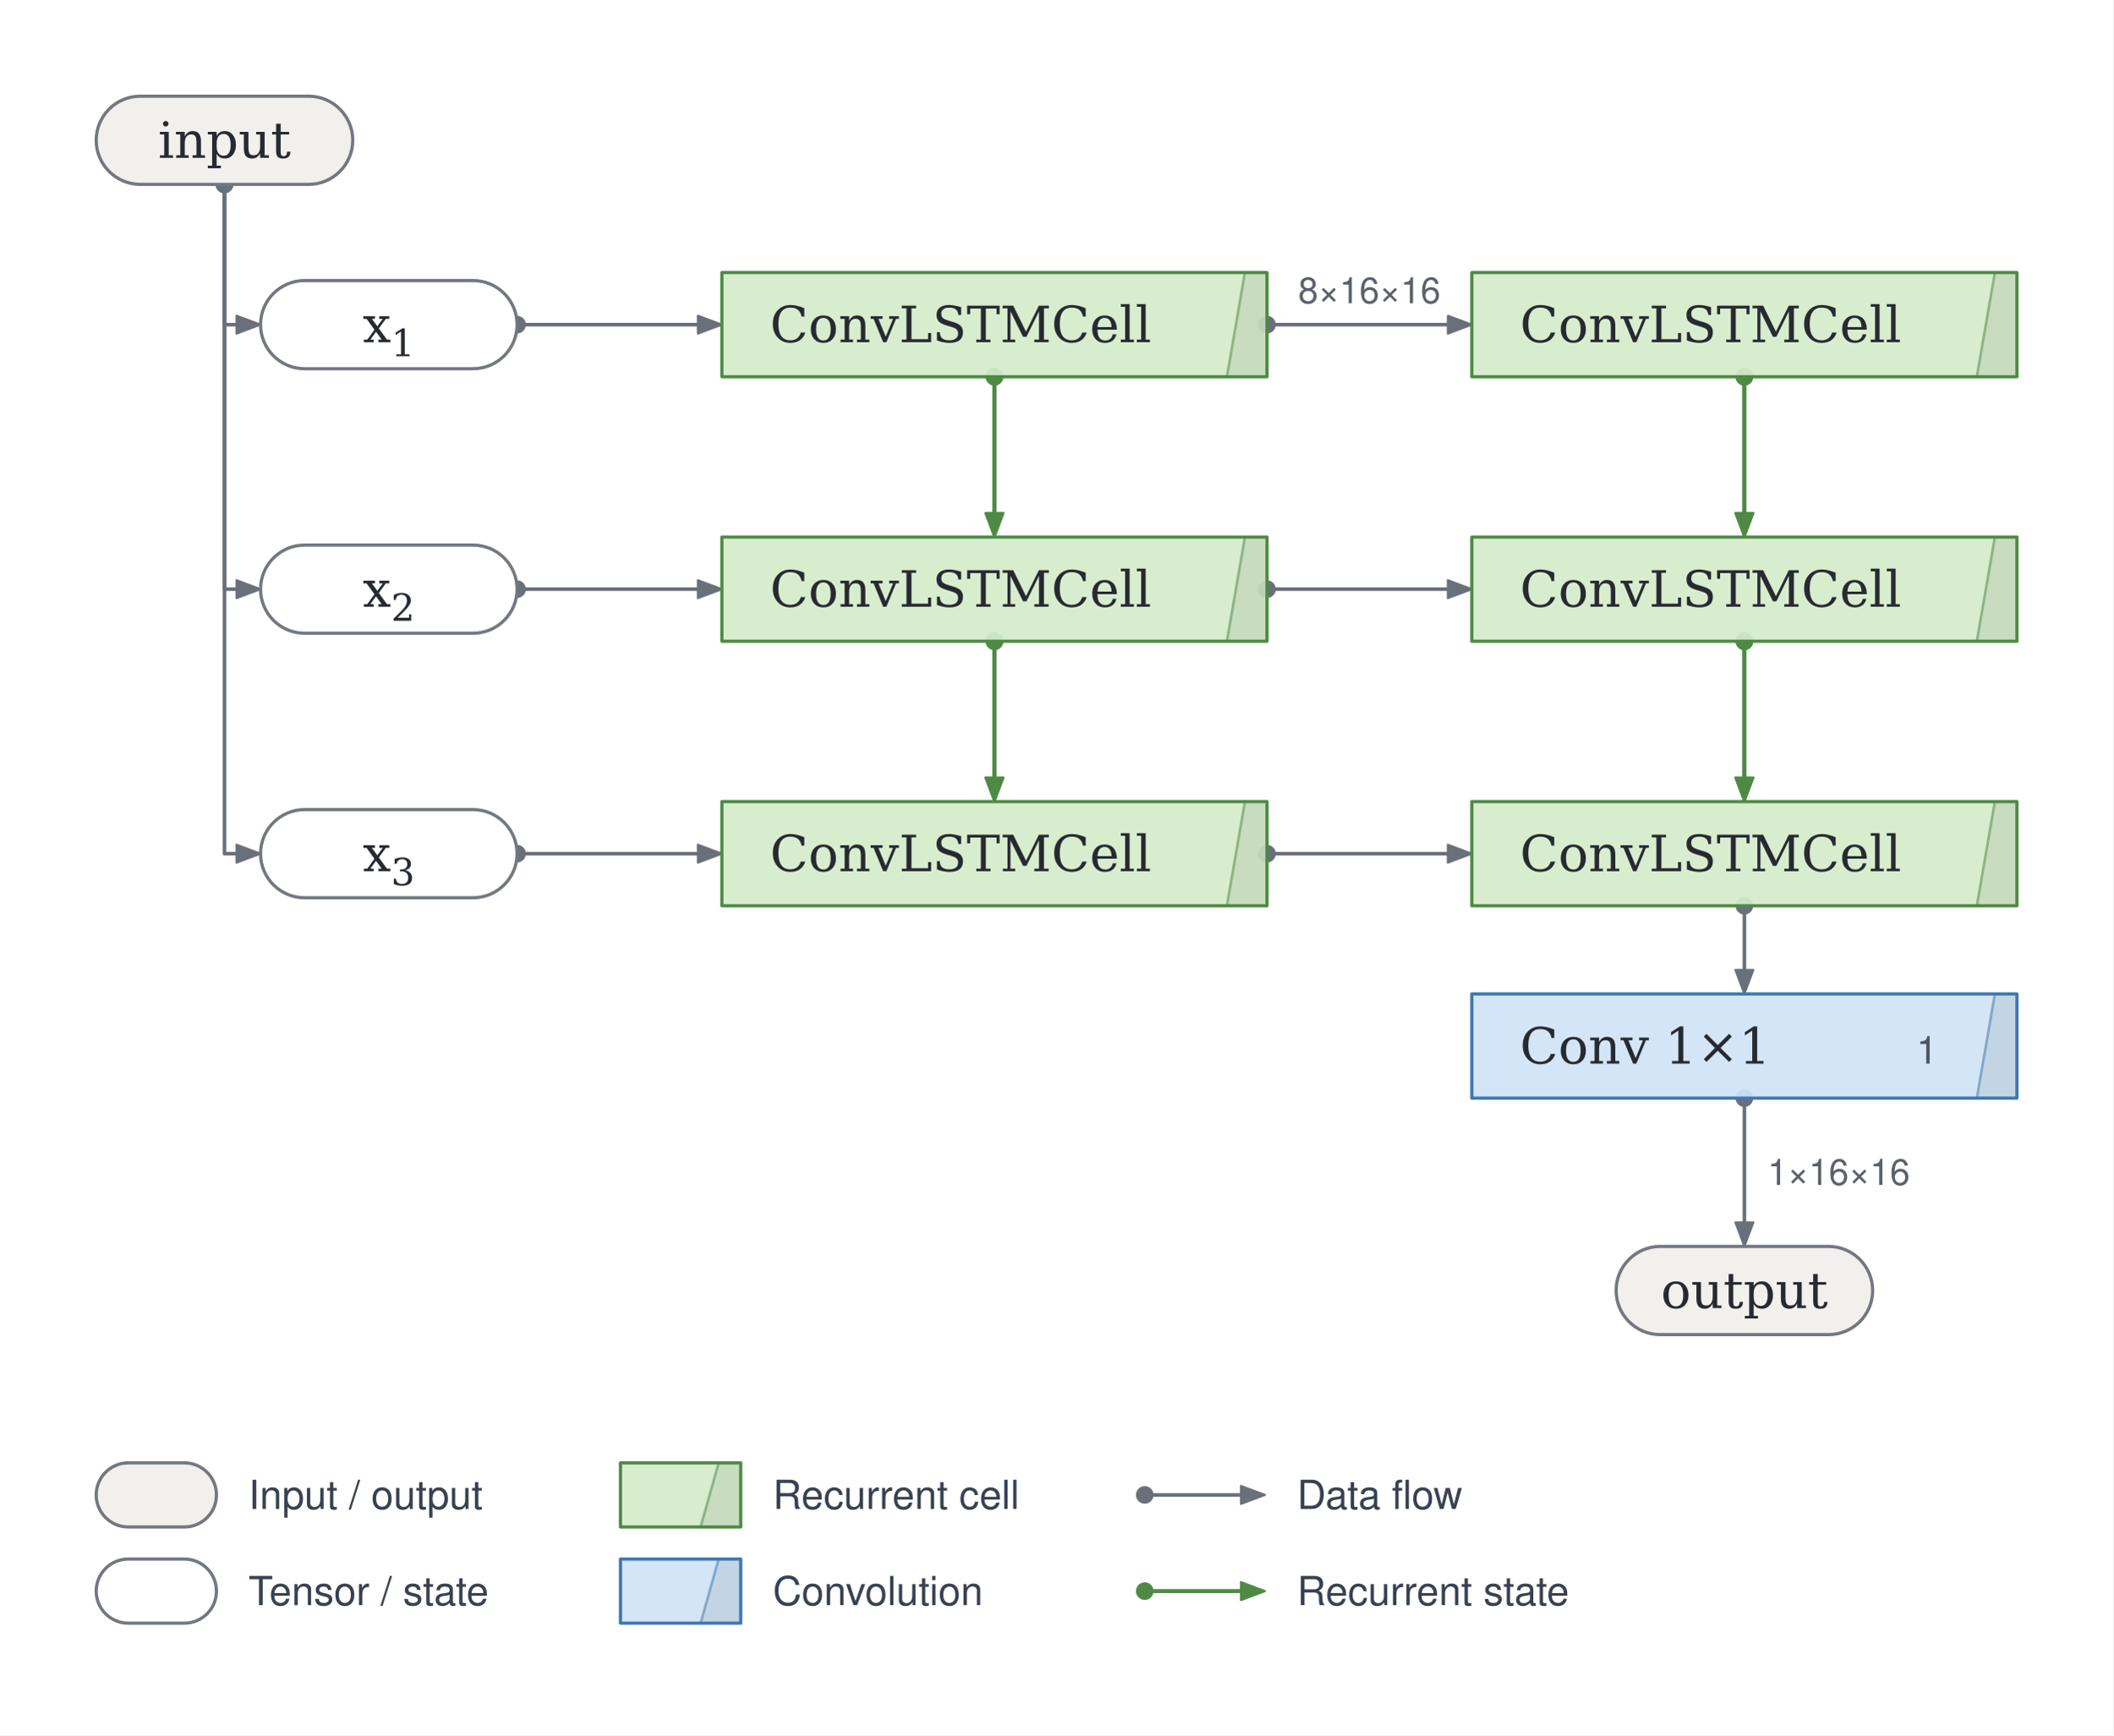
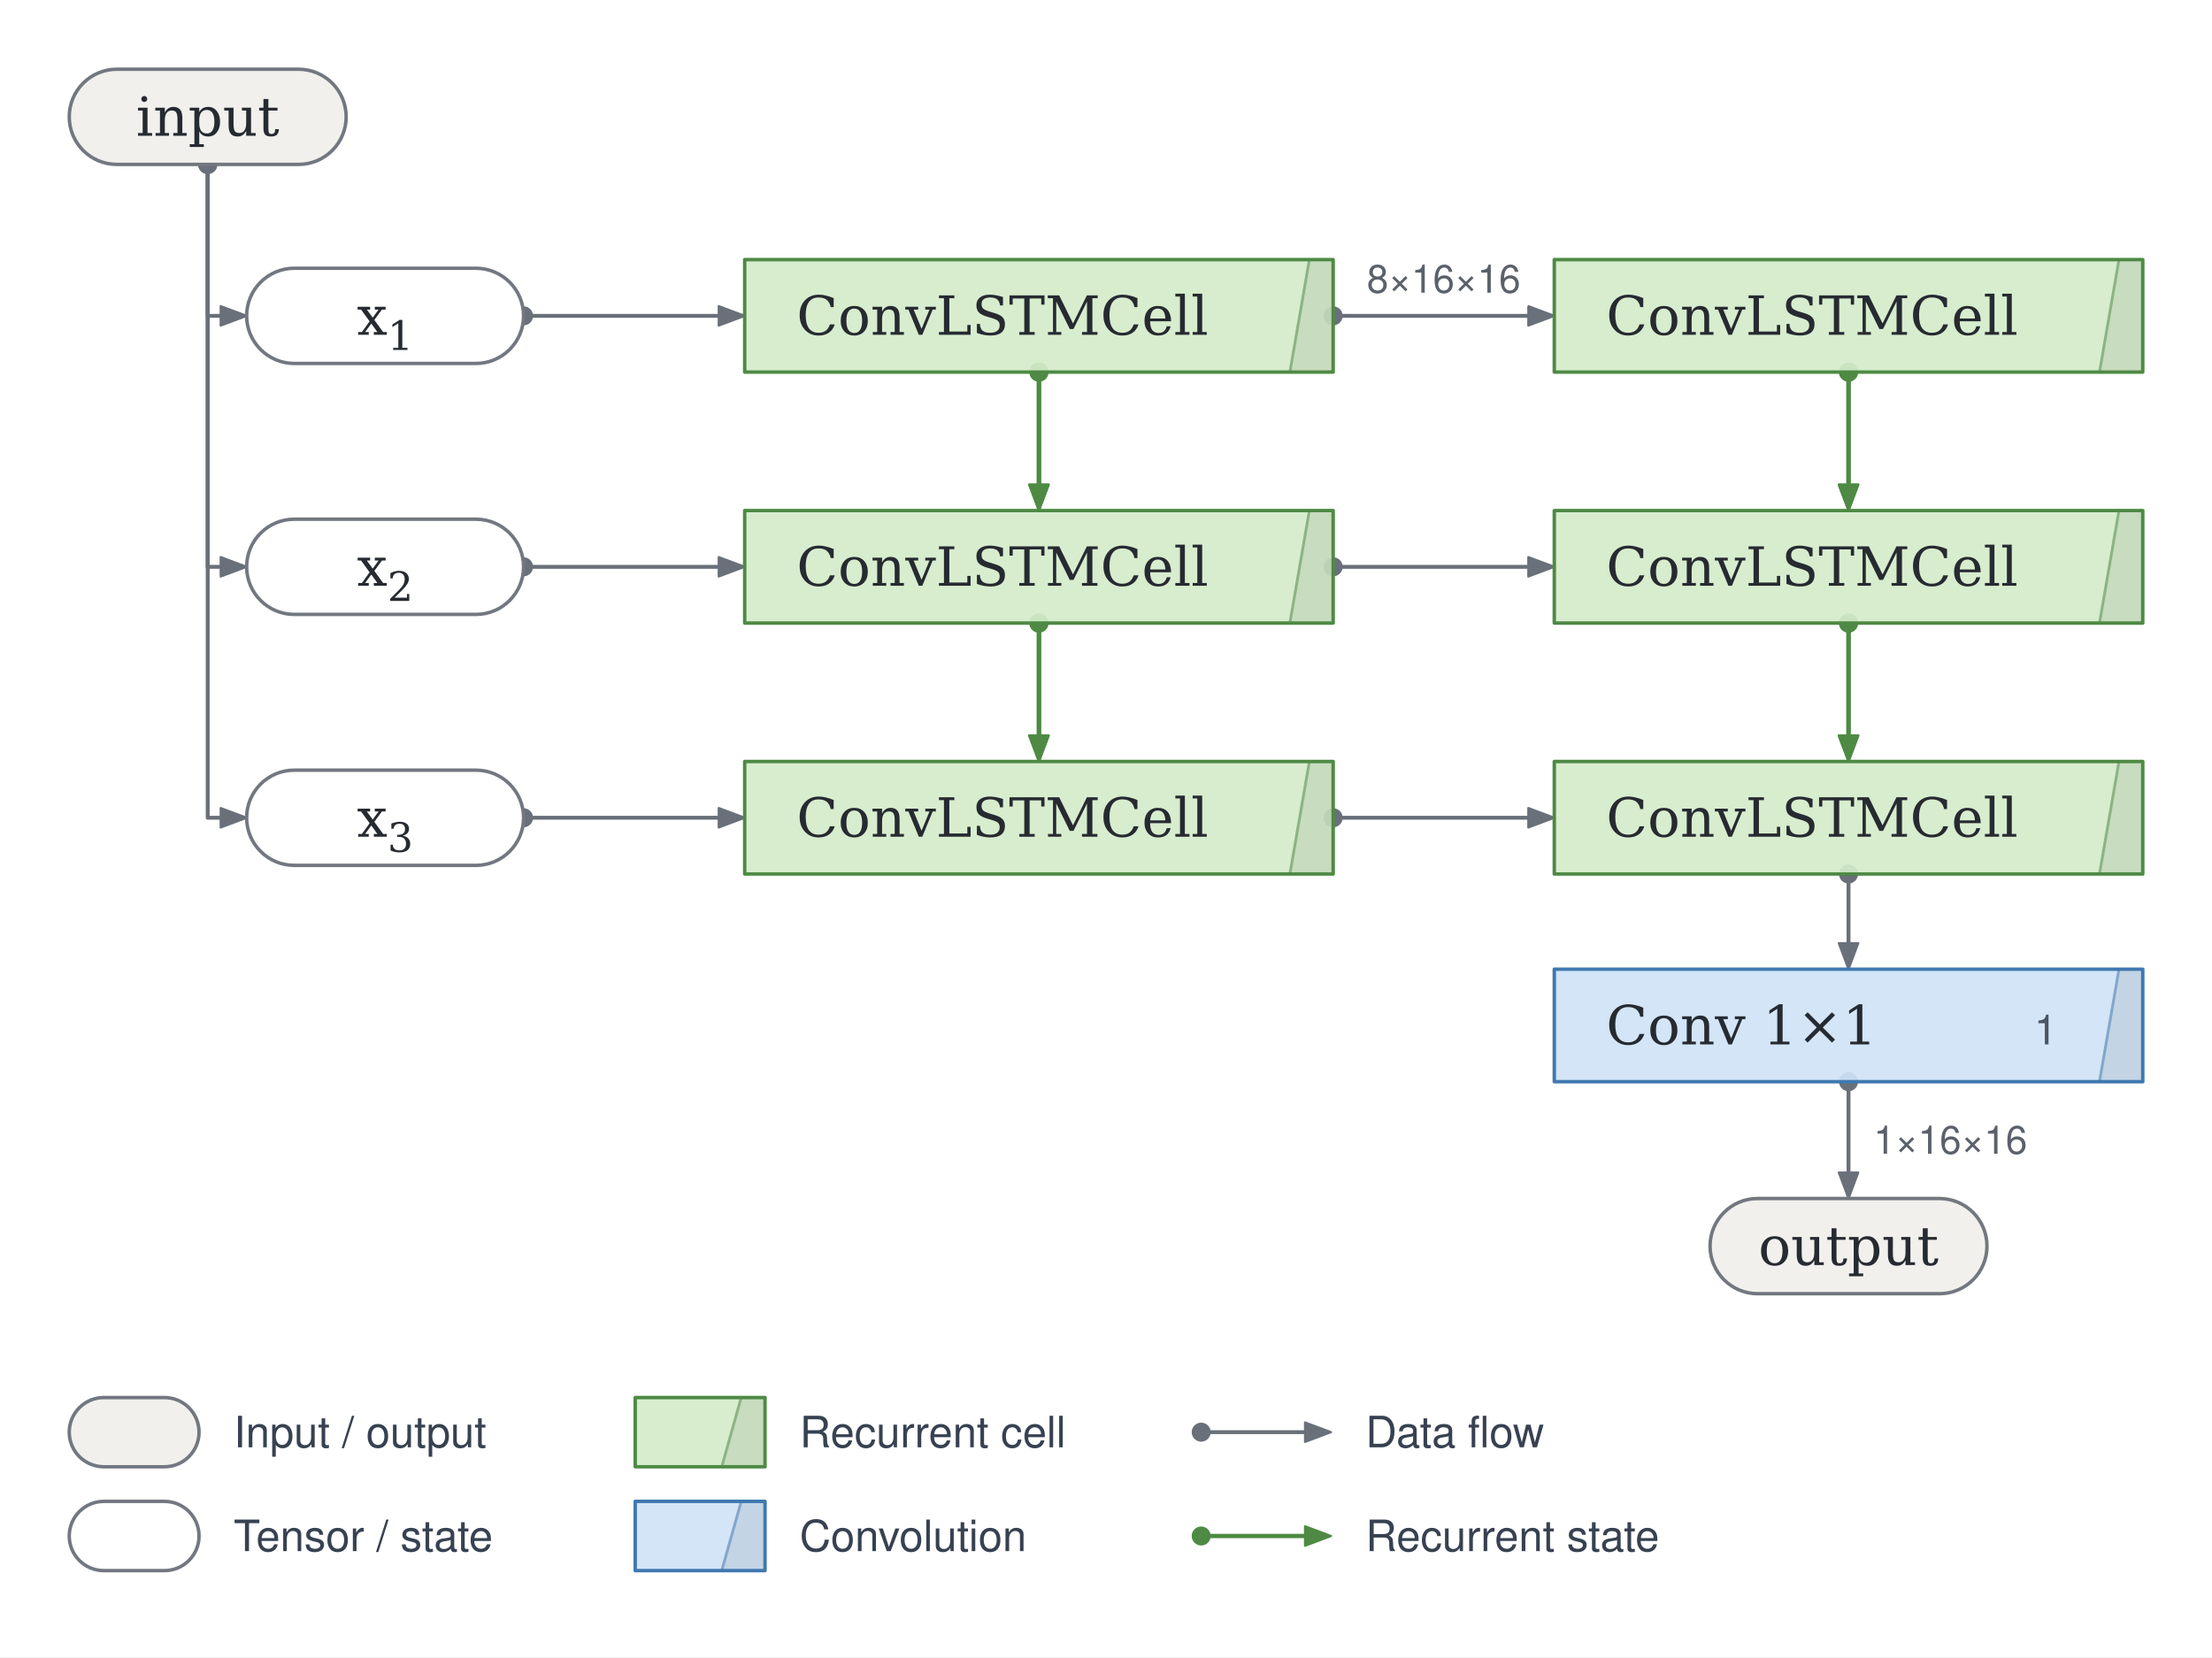
- <svg xmlns="http://www.w3.org/2000/svg" width="527.2" height="433" viewBox="0 0 527.2 433" role="img">
-   <rect x="0" y="0" width="527.2" height="433" fill="#ffffff" />
+ <svg xmlns="http://www.w3.org/2000/svg" width="511.2" height="383" viewBox="0 0 511.2 383" role="img">
+   <rect x="0" y="0" width="511.2" height="383" fill="#ffffff" />
  <g class="tg-groups">
  </g>
  <g class="tg-edges">
    <g class="tg-edge tg-edge-data">
-       <polyline points="316.1,81 361.8,81" fill="none" stroke="#6a707a" stroke-width="0.9" stroke-linejoin="round" />
-       <polygon points="367.2,81 361.2,83.25 361.2,78.75" fill="#6a707a" stroke="#6a707a" stroke-width="0.5" stroke-linejoin="round" />
-       <circle cx="316.1" cy="81" r="2.2" fill="#6a707a" />
-     </g>
-     <g class="tg-edge tg-edge-state">
-       <polyline points="248.1,94 248.1,128.6" fill="none" stroke="#4e8a44" stroke-width="1" stroke-linejoin="round" />
-       <polygon points="248.1,134 245.85,128 250.35,128" fill="#4e8a44" stroke="#4e8a44" stroke-width="0.5" stroke-linejoin="round" />
-       <circle cx="248.1" cy="94" r="2.2" fill="#4e8a44" />
-     </g>
-     <g class="tg-edge tg-edge-state">
-       <polyline points="248.1,94 248.1,128.6" fill="none" stroke="#4e8a44" stroke-width="1" stroke-linejoin="round" />
-       <polygon points="248.1,134 245.85,128 250.35,128" fill="#4e8a44" stroke="#4e8a44" stroke-width="0.5" stroke-linejoin="round" />
-       <circle cx="248.1" cy="94" r="2.2" fill="#4e8a44" />
-     </g>
-     <g class="tg-edge tg-edge-data">
-       <polyline points="316.1,147 361.8,147" fill="none" stroke="#6a707a" stroke-width="0.9" stroke-linejoin="round" />
-       <polygon points="367.2,147 361.2,149.25 361.2,144.75" fill="#6a707a" stroke="#6a707a" stroke-width="0.5" stroke-linejoin="round" />
-       <circle cx="316.1" cy="147" r="2.2" fill="#6a707a" />
-     </g>
-     <g class="tg-edge tg-edge-state">
-       <polyline points="435.2,94 435.2,128.6" fill="none" stroke="#4e8a44" stroke-width="1" stroke-linejoin="round" />
-       <polygon points="435.2,134 432.95,128 437.45,128" fill="#4e8a44" stroke="#4e8a44" stroke-width="0.5" stroke-linejoin="round" />
-       <circle cx="435.2" cy="94" r="2.2" fill="#4e8a44" />
-     </g>
-     <g class="tg-edge tg-edge-state">
-       <polyline points="435.2,94 435.2,128.6" fill="none" stroke="#4e8a44" stroke-width="1" stroke-linejoin="round" />
-       <polygon points="435.2,134 432.95,128 437.45,128" fill="#4e8a44" stroke="#4e8a44" stroke-width="0.5" stroke-linejoin="round" />
-       <circle cx="435.2" cy="94" r="2.2" fill="#4e8a44" />
-     </g>
-     <g class="tg-edge tg-edge-state">
-       <polyline points="248.1,160 248.1,194.6" fill="none" stroke="#4e8a44" stroke-width="1" stroke-linejoin="round" />
-       <polygon points="248.1,200 245.85,194 250.35,194" fill="#4e8a44" stroke="#4e8a44" stroke-width="0.5" stroke-linejoin="round" />
-       <circle cx="248.1" cy="160" r="2.2" fill="#4e8a44" />
-     </g>
-     <g class="tg-edge tg-edge-state">
-       <polyline points="248.1,160 248.1,194.6" fill="none" stroke="#4e8a44" stroke-width="1" stroke-linejoin="round" />
-       <polygon points="248.1,200 245.85,194 250.35,194" fill="#4e8a44" stroke="#4e8a44" stroke-width="0.5" stroke-linejoin="round" />
-       <circle cx="248.1" cy="160" r="2.2" fill="#4e8a44" />
-     </g>
-     <g class="tg-edge tg-edge-data">
-       <polyline points="316.1,213 361.8,213" fill="none" stroke="#6a707a" stroke-width="0.9" stroke-linejoin="round" />
-       <polygon points="367.2,213 361.2,215.25 361.2,210.75" fill="#6a707a" stroke="#6a707a" stroke-width="0.5" stroke-linejoin="round" />
-       <circle cx="316.1" cy="213" r="2.2" fill="#6a707a" />
-     </g>
-     <g class="tg-edge tg-edge-state">
-       <polyline points="435.2,160 435.2,194.6" fill="none" stroke="#4e8a44" stroke-width="1" stroke-linejoin="round" />
-       <polygon points="435.2,200 432.95,194 437.45,194" fill="#4e8a44" stroke="#4e8a44" stroke-width="0.5" stroke-linejoin="round" />
-       <circle cx="435.2" cy="160" r="2.2" fill="#4e8a44" />
-     </g>
-     <g class="tg-edge tg-edge-state">
-       <polyline points="435.2,160 435.2,194.6" fill="none" stroke="#4e8a44" stroke-width="1" stroke-linejoin="round" />
-       <polygon points="435.2,200 432.95,194 437.45,194" fill="#4e8a44" stroke="#4e8a44" stroke-width="0.5" stroke-linejoin="round" />
-       <circle cx="435.2" cy="160" r="2.2" fill="#4e8a44" />
-     </g>
-     <g class="tg-edge tg-edge-data">
-       <polyline points="129,81 174.7,81" fill="none" stroke="#6a707a" stroke-width="0.9" stroke-linejoin="round" />
-       <polygon points="180.1,81 174.1,83.25 174.1,78.75" fill="#6a707a" stroke="#6a707a" stroke-width="0.5" stroke-linejoin="round" />
-       <circle cx="129" cy="81" r="2.2" fill="#6a707a" />
-     </g>
-     <g class="tg-edge tg-edge-data">
-       <polyline points="129,147 174.7,147" fill="none" stroke="#6a707a" stroke-width="0.9" stroke-linejoin="round" />
-       <polygon points="180.1,147 174.1,149.25 174.1,144.75" fill="#6a707a" stroke="#6a707a" stroke-width="0.5" stroke-linejoin="round" />
-       <circle cx="129" cy="147" r="2.2" fill="#6a707a" />
-     </g>
-     <g class="tg-edge tg-edge-data">
-       <polyline points="129,213 174.7,213" fill="none" stroke="#6a707a" stroke-width="0.9" stroke-linejoin="round" />
-       <polygon points="180.1,213 174.1,215.25 174.1,210.75" fill="#6a707a" stroke="#6a707a" stroke-width="0.5" stroke-linejoin="round" />
-       <circle cx="129" cy="213" r="2.2" fill="#6a707a" />
-     </g>
-     <g class="tg-edge tg-edge-data">
-       <polyline points="435.2,226 435.2,242.6" fill="none" stroke="#6a707a" stroke-width="0.9" stroke-linejoin="round" />
-       <polygon points="435.2,248 432.95,242 437.45,242" fill="#6a707a" stroke="#6a707a" stroke-width="0.5" stroke-linejoin="round" />
-       <circle cx="435.2" cy="226" r="2.2" fill="#6a707a" />
-     </g>
-     <g class="tg-edge tg-edge-data">
-       <polyline points="435.2,274 435.2,305.6" fill="none" stroke="#6a707a" stroke-width="0.9" stroke-linejoin="round" />
-       <polygon points="435.2,311 432.95,305 437.45,305" fill="#6a707a" stroke="#6a707a" stroke-width="0.5" stroke-linejoin="round" />
-       <circle cx="435.2" cy="274" r="2.2" fill="#6a707a" />
-     </g>
-     <g class="tg-edge tg-edge-data">
-       <polyline points="56,46 56,68 56,81 59.6,81" fill="none" stroke="#6a707a" stroke-width="0.9" stroke-linejoin="round" />
-       <polygon points="65,81 59,83.25 59,78.75" fill="#6a707a" stroke="#6a707a" stroke-width="0.5" stroke-linejoin="round" />
-       <circle cx="56" cy="46" r="2.2" fill="#6a707a" />
-     </g>
-     <g class="tg-edge tg-edge-data">
-       <polyline points="56,46 56,68 56,147 59.6,147" fill="none" stroke="#6a707a" stroke-width="0.9" stroke-linejoin="round" />
-       <polygon points="65,147 59,149.25 59,144.75" fill="#6a707a" stroke="#6a707a" stroke-width="0.5" stroke-linejoin="round" />
-       <circle cx="56" cy="46" r="2.2" fill="#6a707a" />
-     </g>
-     <g class="tg-edge tg-edge-data">
-       <polyline points="56,46 56,68 56,213 59.6,213" fill="none" stroke="#6a707a" stroke-width="0.9" stroke-linejoin="round" />
-       <polygon points="65,213 59,215.25 59,210.75" fill="#6a707a" stroke="#6a707a" stroke-width="0.5" stroke-linejoin="round" />
-       <circle cx="56" cy="46" r="2.2" fill="#6a707a" />
-     </g>
-     <g class="tg-edge tg-edge-data">
-       <polyline points="285.6,373 310.2,373" fill="none" stroke="#6a707a" stroke-width="0.9" stroke-linejoin="round" />
-       <polygon points="315.6,373 309.6,375.25 309.6,370.75" fill="#6a707a" stroke="#6a707a" stroke-width="0.5" stroke-linejoin="round" />
-       <circle cx="285.6" cy="373" r="2.2" fill="#6a707a" />
-     </g>
-     <g class="tg-edge tg-edge-state">
-       <polyline points="285.6,397 310.2,397" fill="none" stroke="#4e8a44" stroke-width="1" stroke-linejoin="round" />
-       <polygon points="315.6,397 309.6,399.25 309.6,394.75" fill="#4e8a44" stroke="#4e8a44" stroke-width="0.5" stroke-linejoin="round" />
-       <circle cx="285.6" cy="397" r="2.2" fill="#4e8a44" />
+       <polyline points="308.1,73 353.8,73" fill="none" stroke="#6a707a" stroke-width="0.9" stroke-linejoin="round" />
+       <polygon points="359.2,73 353.2,75.25 353.2,70.75" fill="#6a707a" stroke="#6a707a" stroke-width="0.5" stroke-linejoin="round" />
+       <circle cx="308.1" cy="73" r="2.2" fill="#6a707a" />
+     </g>
+     <g class="tg-edge tg-edge-state">
+       <polyline points="240.1,86 240.1,112.6" fill="none" stroke="#4e8a44" stroke-width="1" stroke-linejoin="round" />
+       <polygon points="240.1,118 237.85,112 242.35,112" fill="#4e8a44" stroke="#4e8a44" stroke-width="0.5" stroke-linejoin="round" />
+       <circle cx="240.1" cy="86" r="2.2" fill="#4e8a44" />
+     </g>
+     <g class="tg-edge tg-edge-state">
+       <polyline points="240.1,86 240.1,112.6" fill="none" stroke="#4e8a44" stroke-width="1" stroke-linejoin="round" />
+       <polygon points="240.1,118 237.85,112 242.35,112" fill="#4e8a44" stroke="#4e8a44" stroke-width="0.5" stroke-linejoin="round" />
+       <circle cx="240.1" cy="86" r="2.2" fill="#4e8a44" />
+     </g>
+     <g class="tg-edge tg-edge-data">
+       <polyline points="308.1,131 353.8,131" fill="none" stroke="#6a707a" stroke-width="0.9" stroke-linejoin="round" />
+       <polygon points="359.2,131 353.2,133.25 353.2,128.75" fill="#6a707a" stroke="#6a707a" stroke-width="0.5" stroke-linejoin="round" />
+       <circle cx="308.1" cy="131" r="2.2" fill="#6a707a" />
+     </g>
+     <g class="tg-edge tg-edge-state">
+       <polyline points="427.2,86 427.2,112.6" fill="none" stroke="#4e8a44" stroke-width="1" stroke-linejoin="round" />
+       <polygon points="427.2,118 424.95,112 429.45,112" fill="#4e8a44" stroke="#4e8a44" stroke-width="0.5" stroke-linejoin="round" />
+       <circle cx="427.2" cy="86" r="2.2" fill="#4e8a44" />
+     </g>
+     <g class="tg-edge tg-edge-state">
+       <polyline points="427.2,86 427.2,112.6" fill="none" stroke="#4e8a44" stroke-width="1" stroke-linejoin="round" />
+       <polygon points="427.2,118 424.95,112 429.45,112" fill="#4e8a44" stroke="#4e8a44" stroke-width="0.5" stroke-linejoin="round" />
+       <circle cx="427.2" cy="86" r="2.2" fill="#4e8a44" />
+     </g>
+     <g class="tg-edge tg-edge-state">
+       <polyline points="240.1,144 240.1,170.6" fill="none" stroke="#4e8a44" stroke-width="1" stroke-linejoin="round" />
+       <polygon points="240.1,176 237.85,170 242.35,170" fill="#4e8a44" stroke="#4e8a44" stroke-width="0.5" stroke-linejoin="round" />
+       <circle cx="240.1" cy="144" r="2.2" fill="#4e8a44" />
+     </g>
+     <g class="tg-edge tg-edge-state">
+       <polyline points="240.1,144 240.1,170.6" fill="none" stroke="#4e8a44" stroke-width="1" stroke-linejoin="round" />
+       <polygon points="240.1,176 237.85,170 242.35,170" fill="#4e8a44" stroke="#4e8a44" stroke-width="0.5" stroke-linejoin="round" />
+       <circle cx="240.1" cy="144" r="2.2" fill="#4e8a44" />
+     </g>
+     <g class="tg-edge tg-edge-data">
+       <polyline points="308.1,189 353.8,189" fill="none" stroke="#6a707a" stroke-width="0.9" stroke-linejoin="round" />
+       <polygon points="359.2,189 353.2,191.25 353.2,186.75" fill="#6a707a" stroke="#6a707a" stroke-width="0.5" stroke-linejoin="round" />
+       <circle cx="308.1" cy="189" r="2.2" fill="#6a707a" />
+     </g>
+     <g class="tg-edge tg-edge-state">
+       <polyline points="427.2,144 427.2,170.6" fill="none" stroke="#4e8a44" stroke-width="1" stroke-linejoin="round" />
+       <polygon points="427.2,176 424.95,170 429.45,170" fill="#4e8a44" stroke="#4e8a44" stroke-width="0.5" stroke-linejoin="round" />
+       <circle cx="427.2" cy="144" r="2.2" fill="#4e8a44" />
+     </g>
+     <g class="tg-edge tg-edge-state">
+       <polyline points="427.2,144 427.2,170.6" fill="none" stroke="#4e8a44" stroke-width="1" stroke-linejoin="round" />
+       <polygon points="427.2,176 424.95,170 429.45,170" fill="#4e8a44" stroke="#4e8a44" stroke-width="0.5" stroke-linejoin="round" />
+       <circle cx="427.2" cy="144" r="2.2" fill="#4e8a44" />
+     </g>
+     <g class="tg-edge tg-edge-data">
+       <polyline points="121,73 166.7,73" fill="none" stroke="#6a707a" stroke-width="0.9" stroke-linejoin="round" />
+       <polygon points="172.1,73 166.1,75.25 166.1,70.75" fill="#6a707a" stroke="#6a707a" stroke-width="0.5" stroke-linejoin="round" />
+       <circle cx="121" cy="73" r="2.2" fill="#6a707a" />
+     </g>
+     <g class="tg-edge tg-edge-data">
+       <polyline points="121,131 166.7,131" fill="none" stroke="#6a707a" stroke-width="0.9" stroke-linejoin="round" />
+       <polygon points="172.1,131 166.1,133.25 166.1,128.75" fill="#6a707a" stroke="#6a707a" stroke-width="0.5" stroke-linejoin="round" />
+       <circle cx="121" cy="131" r="2.2" fill="#6a707a" />
+     </g>
+     <g class="tg-edge tg-edge-data">
+       <polyline points="121,189 166.7,189" fill="none" stroke="#6a707a" stroke-width="0.9" stroke-linejoin="round" />
+       <polygon points="172.1,189 166.1,191.25 166.1,186.75" fill="#6a707a" stroke="#6a707a" stroke-width="0.5" stroke-linejoin="round" />
+       <circle cx="121" cy="189" r="2.2" fill="#6a707a" />
+     </g>
+     <g class="tg-edge tg-edge-data">
+       <polyline points="427.2,202 427.2,218.6" fill="none" stroke="#6a707a" stroke-width="0.9" stroke-linejoin="round" />
+       <polygon points="427.2,224 424.95,218 429.45,218" fill="#6a707a" stroke="#6a707a" stroke-width="0.5" stroke-linejoin="round" />
+       <circle cx="427.2" cy="202" r="2.2" fill="#6a707a" />
+     </g>
+     <g class="tg-edge tg-edge-data">
+       <polyline points="427.2,250 427.2,271.6" fill="none" stroke="#6a707a" stroke-width="0.9" stroke-linejoin="round" />
+       <polygon points="427.2,277 424.95,271 429.45,271" fill="#6a707a" stroke="#6a707a" stroke-width="0.5" stroke-linejoin="round" />
+       <circle cx="427.2" cy="250" r="2.2" fill="#6a707a" />
+     </g>
+     <g class="tg-edge tg-edge-data">
+       <polyline points="48,38 48,60 48,73 51.6,73" fill="none" stroke="#6a707a" stroke-width="0.9" stroke-linejoin="round" />
+       <polygon points="57,73 51,75.25 51,70.75" fill="#6a707a" stroke="#6a707a" stroke-width="0.5" stroke-linejoin="round" />
+       <circle cx="48" cy="38" r="2.2" fill="#6a707a" />
+     </g>
+     <g class="tg-edge tg-edge-data">
+       <polyline points="48,38 48,60 48,131 51.6,131" fill="none" stroke="#6a707a" stroke-width="0.9" stroke-linejoin="round" />
+       <polygon points="57,131 51,133.25 51,128.75" fill="#6a707a" stroke="#6a707a" stroke-width="0.5" stroke-linejoin="round" />
+       <circle cx="48" cy="38" r="2.2" fill="#6a707a" />
+     </g>
+     <g class="tg-edge tg-edge-data">
+       <polyline points="48,38 48,60 48,189 51.6,189" fill="none" stroke="#6a707a" stroke-width="0.9" stroke-linejoin="round" />
+       <polygon points="57,189 51,191.25 51,186.75" fill="#6a707a" stroke="#6a707a" stroke-width="0.5" stroke-linejoin="round" />
+       <circle cx="48" cy="38" r="2.2" fill="#6a707a" />
+     </g>
+     <g class="tg-edge tg-edge-data">
+       <polyline points="277.6,331 302.2,331" fill="none" stroke="#6a707a" stroke-width="0.9" stroke-linejoin="round" />
+       <polygon points="307.6,331 301.6,333.25 301.6,328.75" fill="#6a707a" stroke="#6a707a" stroke-width="0.5" stroke-linejoin="round" />
+       <circle cx="277.6" cy="331" r="2.2" fill="#6a707a" />
+     </g>
+     <g class="tg-edge tg-edge-state">
+       <polyline points="277.6,355 302.2,355" fill="none" stroke="#4e8a44" stroke-width="1" stroke-linejoin="round" />
+       <polygon points="307.6,355 301.6,357.25 301.6,352.75" fill="#4e8a44" stroke="#4e8a44" stroke-width="0.5" stroke-linejoin="round" />
+       <circle cx="277.6" cy="355" r="2.2" fill="#4e8a44" />
    </g>
  </g>
  <g class="tg-nodes">
    <g class="tg-node tg-io" data-id="n0">
-       <rect x="24" y="24" width="64" height="22" rx="11" fill="#f1f0ec" stroke="#727780" stroke-width="0.8" stroke-linejoin="round" />
-       <text x="56" y="39.38" font-family="'Source Serif 4', 'Source Serif Pro', 'Georgia', 'Libertinus Serif', 'DejaVu Serif', serif" font-size="12.5" text-anchor="middle" fill="#262a31">input</text>
+       <rect x="16" y="16" width="64" height="22" rx="11" fill="#f1f0ec" stroke="#727780" stroke-width="0.8" stroke-linejoin="round" />
+       <text x="48" y="31.38" font-family="'Source Serif 4', 'Source Serif Pro', 'Georgia', 'Libertinus Serif', 'DejaVu Serif', serif" font-size="12.5" text-anchor="middle" fill="#262a31">input</text>
    </g>
    <g class="tg-node tg-tensor" data-id="unrolled:0.in.0">
-       <rect x="65" y="70" width="64" height="22" rx="11" fill="#ffffff" stroke="#727780" stroke-width="0.8" stroke-linejoin="round" />
-       <text x="97" y="85.38" font-family="'Source Serif 4', 'Source Serif Pro', 'Georgia', 'Libertinus Serif', 'DejaVu Serif', serif" font-size="12.5" text-anchor="middle" fill="#262a31">x<tspan dy="3.5" font-size="9.38">1</tspan>
+       <rect x="57" y="62" width="64" height="22" rx="11" fill="#ffffff" stroke="#727780" stroke-width="0.8" stroke-linejoin="round" />
+       <text x="89" y="77.38" font-family="'Source Serif 4', 'Source Serif Pro', 'Georgia', 'Libertinus Serif', 'DejaVu Serif', serif" font-size="12.5" text-anchor="middle" fill="#262a31">x<tspan dy="3.5" font-size="9.38">1</tspan>
      </text>
    </g>
    <g class="tg-node tg-tensor" data-id="unrolled:0.in.1">
-       <rect x="65" y="136" width="64" height="22" rx="11" fill="#ffffff" stroke="#727780" stroke-width="0.8" stroke-linejoin="round" />
-       <text x="97" y="151.38" font-family="'Source Serif 4', 'Source Serif Pro', 'Georgia', 'Libertinus Serif', 'DejaVu Serif', serif" font-size="12.5" text-anchor="middle" fill="#262a31">x<tspan dy="3.5" font-size="9.38">2</tspan>
+       <rect x="57" y="120" width="64" height="22" rx="11" fill="#ffffff" stroke="#727780" stroke-width="0.8" stroke-linejoin="round" />
+       <text x="89" y="135.38" font-family="'Source Serif 4', 'Source Serif Pro', 'Georgia', 'Libertinus Serif', 'DejaVu Serif', serif" font-size="12.5" text-anchor="middle" fill="#262a31">x<tspan dy="3.5" font-size="9.38">2</tspan>
      </text>
    </g>
    <g class="tg-node tg-tensor" data-id="unrolled:0.in.2">
-       <rect x="65" y="202" width="64" height="22" rx="11" fill="#ffffff" stroke="#727780" stroke-width="0.8" stroke-linejoin="round" />
-       <text x="97" y="217.38" font-family="'Source Serif 4', 'Source Serif Pro', 'Georgia', 'Libertinus Serif', 'DejaVu Serif', serif" font-size="12.5" text-anchor="middle" fill="#262a31">x<tspan dy="3.5" font-size="9.38">3</tspan>
+       <rect x="57" y="178" width="64" height="22" rx="11" fill="#ffffff" stroke="#727780" stroke-width="0.8" stroke-linejoin="round" />
+       <text x="89" y="193.38" font-family="'Source Serif 4', 'Source Serif Pro', 'Georgia', 'Libertinus Serif', 'DejaVu Serif', serif" font-size="12.5" text-anchor="middle" fill="#262a31">x<tspan dy="3.5" font-size="9.38">3</tspan>
      </text>
    </g>
    <g class="tg-node tg-recurrent" data-id="&lt;cells.0&gt;">
-       <polygon points="180.1,68 310.6,68 306.1,94 180.1,94" fill="#d4ecca" fill-opacity="0.92" />
-       <polygon points="310.6,68 316.1,68 316.1,94 306.1,94" fill="#c3d9ba" fill-opacity="0.92" />
-       <polyline points="310.6,68 306.1,94" fill="none" stroke="#8cb385" stroke-width="0.64" stroke-linejoin="round" />
-       <rect x="180.1" y="68" width="136" height="26" fill="none" stroke="#4e8a44" stroke-width="0.8" stroke-linejoin="round" />
-       <text x="192.1" y="85.38" font-family="'Source Serif 4', 'Source Serif Pro', 'Georgia', 'Libertinus Serif', 'DejaVu Serif', serif" font-size="12.5" fill="#262a31">ConvLSTMCell</text>
+       <polygon points="172.1,60 302.6,60 298.1,86 172.1,86" fill="#d4ecca" fill-opacity="0.92" />
+       <polygon points="302.6,60 308.1,60 308.1,86 298.1,86" fill="#c3d9ba" fill-opacity="0.92" />
+       <polyline points="302.6,60 298.1,86" fill="none" stroke="#8cb385" stroke-width="0.64" stroke-linejoin="round" />
+       <rect x="172.1" y="60" width="136" height="26" fill="none" stroke="#4e8a44" stroke-width="0.8" stroke-linejoin="round" />
+       <text x="184.1" y="77.38" font-family="'Source Serif 4', 'Source Serif Pro', 'Georgia', 'Libertinus Serif', 'DejaVu Serif', serif" font-size="12.5" fill="#262a31">ConvLSTMCell</text>
    </g>
    <g class="tg-node tg-recurrent" data-id="&lt;cells.1&gt;">
-       <polygon points="367.2,68 497.7,68 493.2,94 367.2,94" fill="#d4ecca" fill-opacity="0.92" />
-       <polygon points="497.7,68 503.2,68 503.2,94 493.2,94" fill="#c3d9ba" fill-opacity="0.92" />
-       <polyline points="497.7,68 493.2,94" fill="none" stroke="#8cb385" stroke-width="0.64" stroke-linejoin="round" />
-       <rect x="367.2" y="68" width="136" height="26" fill="none" stroke="#4e8a44" stroke-width="0.8" stroke-linejoin="round" />
-       <text x="379.2" y="85.38" font-family="'Source Serif 4', 'Source Serif Pro', 'Georgia', 'Libertinus Serif', 'DejaVu Serif', serif" font-size="12.5" fill="#262a31">ConvLSTMCell</text>
+       <polygon points="359.2,60 489.7,60 485.2,86 359.2,86" fill="#d4ecca" fill-opacity="0.92" />
+       <polygon points="489.7,60 495.2,60 495.2,86 485.2,86" fill="#c3d9ba" fill-opacity="0.92" />
+       <polyline points="489.7,60 485.2,86" fill="none" stroke="#8cb385" stroke-width="0.64" stroke-linejoin="round" />
+       <rect x="359.2" y="60" width="136" height="26" fill="none" stroke="#4e8a44" stroke-width="0.8" stroke-linejoin="round" />
+       <text x="371.2" y="77.38" font-family="'Source Serif 4', 'Source Serif Pro', 'Georgia', 'Libertinus Serif', 'DejaVu Serif', serif" font-size="12.5" fill="#262a31">ConvLSTMCell</text>
    </g>
    <g class="tg-node tg-recurrent" data-id="&lt;cells.0#1&gt;">
-       <polygon points="180.1,134 310.6,134 306.1,160 180.1,160" fill="#d4ecca" fill-opacity="0.92" />
-       <polygon points="310.6,134 316.1,134 316.1,160 306.1,160" fill="#c3d9ba" fill-opacity="0.92" />
-       <polyline points="310.6,134 306.1,160" fill="none" stroke="#8cb385" stroke-width="0.64" stroke-linejoin="round" />
-       <rect x="180.1" y="134" width="136" height="26" fill="none" stroke="#4e8a44" stroke-width="0.8" stroke-linejoin="round" />
-       <text x="192.1" y="151.38" font-family="'Source Serif 4', 'Source Serif Pro', 'Georgia', 'Libertinus Serif', 'DejaVu Serif', serif" font-size="12.5" fill="#262a31">ConvLSTMCell</text>
+       <polygon points="172.1,118 302.6,118 298.1,144 172.1,144" fill="#d4ecca" fill-opacity="0.92" />
+       <polygon points="302.6,118 308.1,118 308.1,144 298.1,144" fill="#c3d9ba" fill-opacity="0.92" />
+       <polyline points="302.6,118 298.1,144" fill="none" stroke="#8cb385" stroke-width="0.64" stroke-linejoin="round" />
+       <rect x="172.1" y="118" width="136" height="26" fill="none" stroke="#4e8a44" stroke-width="0.8" stroke-linejoin="round" />
+       <text x="184.1" y="135.38" font-family="'Source Serif 4', 'Source Serif Pro', 'Georgia', 'Libertinus Serif', 'DejaVu Serif', serif" font-size="12.5" fill="#262a31">ConvLSTMCell</text>
    </g>
    <g class="tg-node tg-recurrent" data-id="&lt;cells.1#1&gt;">
-       <polygon points="367.2,134 497.7,134 493.2,160 367.2,160" fill="#d4ecca" fill-opacity="0.92" />
-       <polygon points="497.7,134 503.2,134 503.2,160 493.2,160" fill="#c3d9ba" fill-opacity="0.92" />
-       <polyline points="497.7,134 493.2,160" fill="none" stroke="#8cb385" stroke-width="0.64" stroke-linejoin="round" />
-       <rect x="367.2" y="134" width="136" height="26" fill="none" stroke="#4e8a44" stroke-width="0.8" stroke-linejoin="round" />
-       <text x="379.2" y="151.38" font-family="'Source Serif 4', 'Source Serif Pro', 'Georgia', 'Libertinus Serif', 'DejaVu Serif', serif" font-size="12.5" fill="#262a31">ConvLSTMCell</text>
+       <polygon points="359.2,118 489.7,118 485.2,144 359.2,144" fill="#d4ecca" fill-opacity="0.92" />
+       <polygon points="489.7,118 495.2,118 495.2,144 485.2,144" fill="#c3d9ba" fill-opacity="0.92" />
+       <polyline points="489.7,118 485.2,144" fill="none" stroke="#8cb385" stroke-width="0.64" stroke-linejoin="round" />
+       <rect x="359.2" y="118" width="136" height="26" fill="none" stroke="#4e8a44" stroke-width="0.8" stroke-linejoin="round" />
+       <text x="371.2" y="135.38" font-family="'Source Serif 4', 'Source Serif Pro', 'Georgia', 'Libertinus Serif', 'DejaVu Serif', serif" font-size="12.5" fill="#262a31">ConvLSTMCell</text>
    </g>
    <g class="tg-node tg-recurrent" data-id="&lt;cells.0#2&gt;">
-       <polygon points="180.1,200 310.6,200 306.1,226 180.1,226" fill="#d4ecca" fill-opacity="0.92" />
-       <polygon points="310.6,200 316.1,200 316.1,226 306.1,226" fill="#c3d9ba" fill-opacity="0.92" />
-       <polyline points="310.6,200 306.1,226" fill="none" stroke="#8cb385" stroke-width="0.64" stroke-linejoin="round" />
-       <rect x="180.1" y="200" width="136" height="26" fill="none" stroke="#4e8a44" stroke-width="0.8" stroke-linejoin="round" />
-       <text x="192.1" y="217.38" font-family="'Source Serif 4', 'Source Serif Pro', 'Georgia', 'Libertinus Serif', 'DejaVu Serif', serif" font-size="12.5" fill="#262a31">ConvLSTMCell</text>
+       <polygon points="172.1,176 302.6,176 298.1,202 172.1,202" fill="#d4ecca" fill-opacity="0.92" />
+       <polygon points="302.6,176 308.1,176 308.1,202 298.1,202" fill="#c3d9ba" fill-opacity="0.92" />
+       <polyline points="302.6,176 298.1,202" fill="none" stroke="#8cb385" stroke-width="0.64" stroke-linejoin="round" />
+       <rect x="172.1" y="176" width="136" height="26" fill="none" stroke="#4e8a44" stroke-width="0.8" stroke-linejoin="round" />
+       <text x="184.1" y="193.38" font-family="'Source Serif 4', 'Source Serif Pro', 'Georgia', 'Libertinus Serif', 'DejaVu Serif', serif" font-size="12.5" fill="#262a31">ConvLSTMCell</text>
    </g>
    <g class="tg-node tg-recurrent" data-id="&lt;cells.1#2&gt;">
-       <polygon points="367.2,200 497.7,200 493.2,226 367.2,226" fill="#d4ecca" fill-opacity="0.92" />
-       <polygon points="497.7,200 503.2,200 503.2,226 493.2,226" fill="#c3d9ba" fill-opacity="0.92" />
-       <polyline points="497.7,200 493.2,226" fill="none" stroke="#8cb385" stroke-width="0.64" stroke-linejoin="round" />
-       <rect x="367.2" y="200" width="136" height="26" fill="none" stroke="#4e8a44" stroke-width="0.8" stroke-linejoin="round" />
-       <text x="379.2" y="217.38" font-family="'Source Serif 4', 'Source Serif Pro', 'Georgia', 'Libertinus Serif', 'DejaVu Serif', serif" font-size="12.5" fill="#262a31">ConvLSTMCell</text>
+       <polygon points="359.2,176 489.7,176 485.2,202 359.2,202" fill="#d4ecca" fill-opacity="0.92" />
+       <polygon points="489.7,176 495.2,176 495.2,202 485.2,202" fill="#c3d9ba" fill-opacity="0.92" />
+       <polyline points="489.7,176 485.2,202" fill="none" stroke="#8cb385" stroke-width="0.64" stroke-linejoin="round" />
+       <rect x="359.2" y="176" width="136" height="26" fill="none" stroke="#4e8a44" stroke-width="0.8" stroke-linejoin="round" />
+       <text x="371.2" y="193.38" font-family="'Source Serif 4', 'Source Serif Pro', 'Georgia', 'Libertinus Serif', 'DejaVu Serif', serif" font-size="12.5" fill="#262a31">ConvLSTMCell</text>
    </g>
    <g class="tg-node tg-conv" data-id="n80">
-       <polygon points="367.2,248 497.7,248 493.2,274 367.2,274" fill="#cfe3f6" fill-opacity="0.92" />
-       <polygon points="497.7,248 503.2,248 503.2,274 493.2,274" fill="#bed1e2" fill-opacity="0.92" />
-       <polyline points="497.7,248 493.2,274" fill="none" stroke="#82a7cc" stroke-width="0.64" stroke-linejoin="round" />
-       <rect x="367.2" y="248" width="136" height="26" fill="none" stroke="#3f78b0" stroke-width="0.8" stroke-linejoin="round" />
-       <text x="379.2" y="265.38" font-family="'Source Serif 4', 'Source Serif Pro', 'Georgia', 'Libertinus Serif', 'DejaVu Serif', serif" font-size="12.5" fill="#262a31">Conv 1×1</text>
-       <text x="483.4" y="265.38" font-family="'Avenir Next', 'Helvetica Neue', 'Helvetica', 'Arial', 'DejaVu Sans', sans-serif" font-size="9.5" text-anchor="end" fill="#4b5563">1</text>
+       <polygon points="359.2,224 489.7,224 485.2,250 359.2,250" fill="#cfe3f6" fill-opacity="0.92" />
+       <polygon points="489.7,224 495.2,224 495.2,250 485.2,250" fill="#bed1e2" fill-opacity="0.92" />
+       <polyline points="489.7,224 485.2,250" fill="none" stroke="#82a7cc" stroke-width="0.64" stroke-linejoin="round" />
+       <rect x="359.2" y="224" width="136" height="26" fill="none" stroke="#3f78b0" stroke-width="0.8" stroke-linejoin="round" />
+       <text x="371.2" y="241.38" font-family="'Source Serif 4', 'Source Serif Pro', 'Georgia', 'Libertinus Serif', 'DejaVu Serif', serif" font-size="12.5" fill="#262a31">Conv 1×1</text>
+       <text x="475.4" y="241.38" font-family="'Avenir Next', 'Helvetica Neue', 'Helvetica', 'Arial', 'DejaVu Sans', sans-serif" font-size="9.5" text-anchor="end" fill="#4b5563">1</text>
    </g>
    <g class="tg-node tg-io" data-id="n81">
-       <rect x="403.2" y="311" width="64" height="22" rx="11" fill="#f1f0ec" stroke="#727780" stroke-width="0.8" stroke-linejoin="round" />
-       <text x="435.2" y="326.38" font-family="'Source Serif 4', 'Source Serif Pro', 'Georgia', 'Libertinus Serif', 'DejaVu Serif', serif" font-size="12.5" text-anchor="middle" fill="#262a31">output</text>
+       <rect x="395.2" y="277" width="64" height="22" rx="11" fill="#f1f0ec" stroke="#727780" stroke-width="0.8" stroke-linejoin="round" />
+       <text x="427.2" y="292.38" font-family="'Source Serif 4', 'Source Serif Pro', 'Georgia', 'Libertinus Serif', 'DejaVu Serif', serif" font-size="12.5" text-anchor="middle" fill="#262a31">output</text>
    </g>
    <g class="tg-node tg-io" data-id="legend:0:io">
-       <rect x="24" y="365" width="30" height="16" rx="8" fill="#f1f0ec" stroke="#727780" stroke-width="0.8" stroke-linejoin="round" />
+       <rect x="16" y="323" width="30" height="16" rx="8" fill="#f1f0ec" stroke="#727780" stroke-width="0.8" stroke-linejoin="round" />
    </g>
    <g class="tg-node tg-tensor" data-id="legend:1:tensor">
-       <rect x="24" y="389" width="30" height="16" rx="8" fill="#ffffff" stroke="#727780" stroke-width="0.8" stroke-linejoin="round" />
+       <rect x="16" y="347" width="30" height="16" rx="8" fill="#ffffff" stroke="#727780" stroke-width="0.8" stroke-linejoin="round" />
    </g>
    <g class="tg-node tg-recurrent" data-id="legend:2:recurrent">
-       <polygon points="154.8,365 179.3,365 174.8,381 154.8,381" fill="#d4ecca" fill-opacity="0.92" />
-       <polygon points="179.3,365 184.8,365 184.8,381 174.8,381" fill="#c3d9ba" fill-opacity="0.92" />
-       <polyline points="179.3,365 174.8,381" fill="none" stroke="#8cb385" stroke-width="0.64" stroke-linejoin="round" />
-       <rect x="154.8" y="365" width="30" height="16" fill="none" stroke="#4e8a44" stroke-width="0.8" stroke-linejoin="round" />
+       <polygon points="146.8,323 171.3,323 166.8,339 146.8,339" fill="#d4ecca" fill-opacity="0.92" />
+       <polygon points="171.3,323 176.8,323 176.8,339 166.8,339" fill="#c3d9ba" fill-opacity="0.92" />
+       <polyline points="171.3,323 166.8,339" fill="none" stroke="#8cb385" stroke-width="0.64" stroke-linejoin="round" />
+       <rect x="146.8" y="323" width="30" height="16" fill="none" stroke="#4e8a44" stroke-width="0.8" stroke-linejoin="round" />
    </g>
    <g class="tg-node tg-conv" data-id="legend:3:conv">
-       <polygon points="154.8,389 179.3,389 174.8,405 154.8,405" fill="#cfe3f6" fill-opacity="0.92" />
-       <polygon points="179.3,389 184.8,389 184.8,405 174.8,405" fill="#bed1e2" fill-opacity="0.92" />
-       <polyline points="179.3,389 174.8,405" fill="none" stroke="#82a7cc" stroke-width="0.64" stroke-linejoin="round" />
-       <rect x="154.8" y="389" width="30" height="16" fill="none" stroke="#3f78b0" stroke-width="0.8" stroke-linejoin="round" />
+       <polygon points="146.8,347 171.3,347 166.8,363 146.8,363" fill="#cfe3f6" fill-opacity="0.92" />
+       <polygon points="171.3,347 176.8,347 176.8,363 166.8,363" fill="#bed1e2" fill-opacity="0.92" />
+       <polyline points="171.3,347 166.8,363" fill="none" stroke="#82a7cc" stroke-width="0.64" stroke-linejoin="round" />
+       <rect x="146.8" y="347" width="30" height="16" fill="none" stroke="#3f78b0" stroke-width="0.8" stroke-linejoin="round" />
    </g>
  </g>
  <g class="tg-labels">
-     <rect x="322.1" y="65.1" width="39.1" height="14.8" rx="2" fill="#ffffff" />
-     <text x="341.65" y="75.65" font-family="'Avenir Next', 'Helvetica Neue', 'Helvetica', 'Arial', 'DejaVu Sans', sans-serif" font-size="9" text-anchor="middle" fill="#5b616b">8×16×16</text>
-     <rect x="439.2" y="285.1" width="39.1" height="14.8" rx="2" fill="#ffffff" />
-     <text x="458.75" y="295.65" font-family="'Avenir Next', 'Helvetica Neue', 'Helvetica', 'Arial', 'DejaVu Sans', sans-serif" font-size="9" text-anchor="middle" fill="#5b616b">1×16×16</text>
-     <text x="62" y="376.5" font-family="'Avenir Next', 'Helvetica Neue', 'Helvetica', 'Arial', 'DejaVu Sans', sans-serif" font-size="10" fill="#374151">Input / output</text>
-     <text x="62" y="400.5" font-family="'Avenir Next', 'Helvetica Neue', 'Helvetica', 'Arial', 'DejaVu Sans', sans-serif" font-size="10" fill="#374151">Tensor / state</text>
-     <text x="192.8" y="376.5" font-family="'Avenir Next', 'Helvetica Neue', 'Helvetica', 'Arial', 'DejaVu Sans', sans-serif" font-size="10" fill="#374151">Recurrent cell</text>
-     <text x="192.8" y="400.5" font-family="'Avenir Next', 'Helvetica Neue', 'Helvetica', 'Arial', 'DejaVu Sans', sans-serif" font-size="10" fill="#374151">Convolution</text>
-     <text x="323.6" y="376.5" font-family="'Avenir Next', 'Helvetica Neue', 'Helvetica', 'Arial', 'DejaVu Sans', sans-serif" font-size="10" fill="#374151">Data flow</text>
-     <text x="323.6" y="400.5" font-family="'Avenir Next', 'Helvetica Neue', 'Helvetica', 'Arial', 'DejaVu Sans', sans-serif" font-size="10" fill="#374151">Recurrent state</text>
+     <rect x="314.1" y="57.1" width="39.1" height="14.8" rx="2" fill="#ffffff" />
+     <text x="333.65" y="67.65" font-family="'Avenir Next', 'Helvetica Neue', 'Helvetica', 'Arial', 'DejaVu Sans', sans-serif" font-size="9" text-anchor="middle" fill="#5b616b">8×16×16</text>
+     <rect x="431.2" y="256.1" width="39.1" height="14.8" rx="2" fill="#ffffff" />
+     <text x="450.75" y="266.65" font-family="'Avenir Next', 'Helvetica Neue', 'Helvetica', 'Arial', 'DejaVu Sans', sans-serif" font-size="9" text-anchor="middle" fill="#5b616b">1×16×16</text>
+     <text x="54" y="334.5" font-family="'Avenir Next', 'Helvetica Neue', 'Helvetica', 'Arial', 'DejaVu Sans', sans-serif" font-size="10" fill="#374151">Input / output</text>
+     <text x="54" y="358.5" font-family="'Avenir Next', 'Helvetica Neue', 'Helvetica', 'Arial', 'DejaVu Sans', sans-serif" font-size="10" fill="#374151">Tensor / state</text>
+     <text x="184.8" y="334.5" font-family="'Avenir Next', 'Helvetica Neue', 'Helvetica', 'Arial', 'DejaVu Sans', sans-serif" font-size="10" fill="#374151">Recurrent cell</text>
+     <text x="184.8" y="358.5" font-family="'Avenir Next', 'Helvetica Neue', 'Helvetica', 'Arial', 'DejaVu Sans', sans-serif" font-size="10" fill="#374151">Convolution</text>
+     <text x="315.6" y="334.5" font-family="'Avenir Next', 'Helvetica Neue', 'Helvetica', 'Arial', 'DejaVu Sans', sans-serif" font-size="10" fill="#374151">Data flow</text>
+     <text x="315.6" y="358.5" font-family="'Avenir Next', 'Helvetica Neue', 'Helvetica', 'Arial', 'DejaVu Sans', sans-serif" font-size="10" fill="#374151">Recurrent state</text>
  </g>
</svg>
